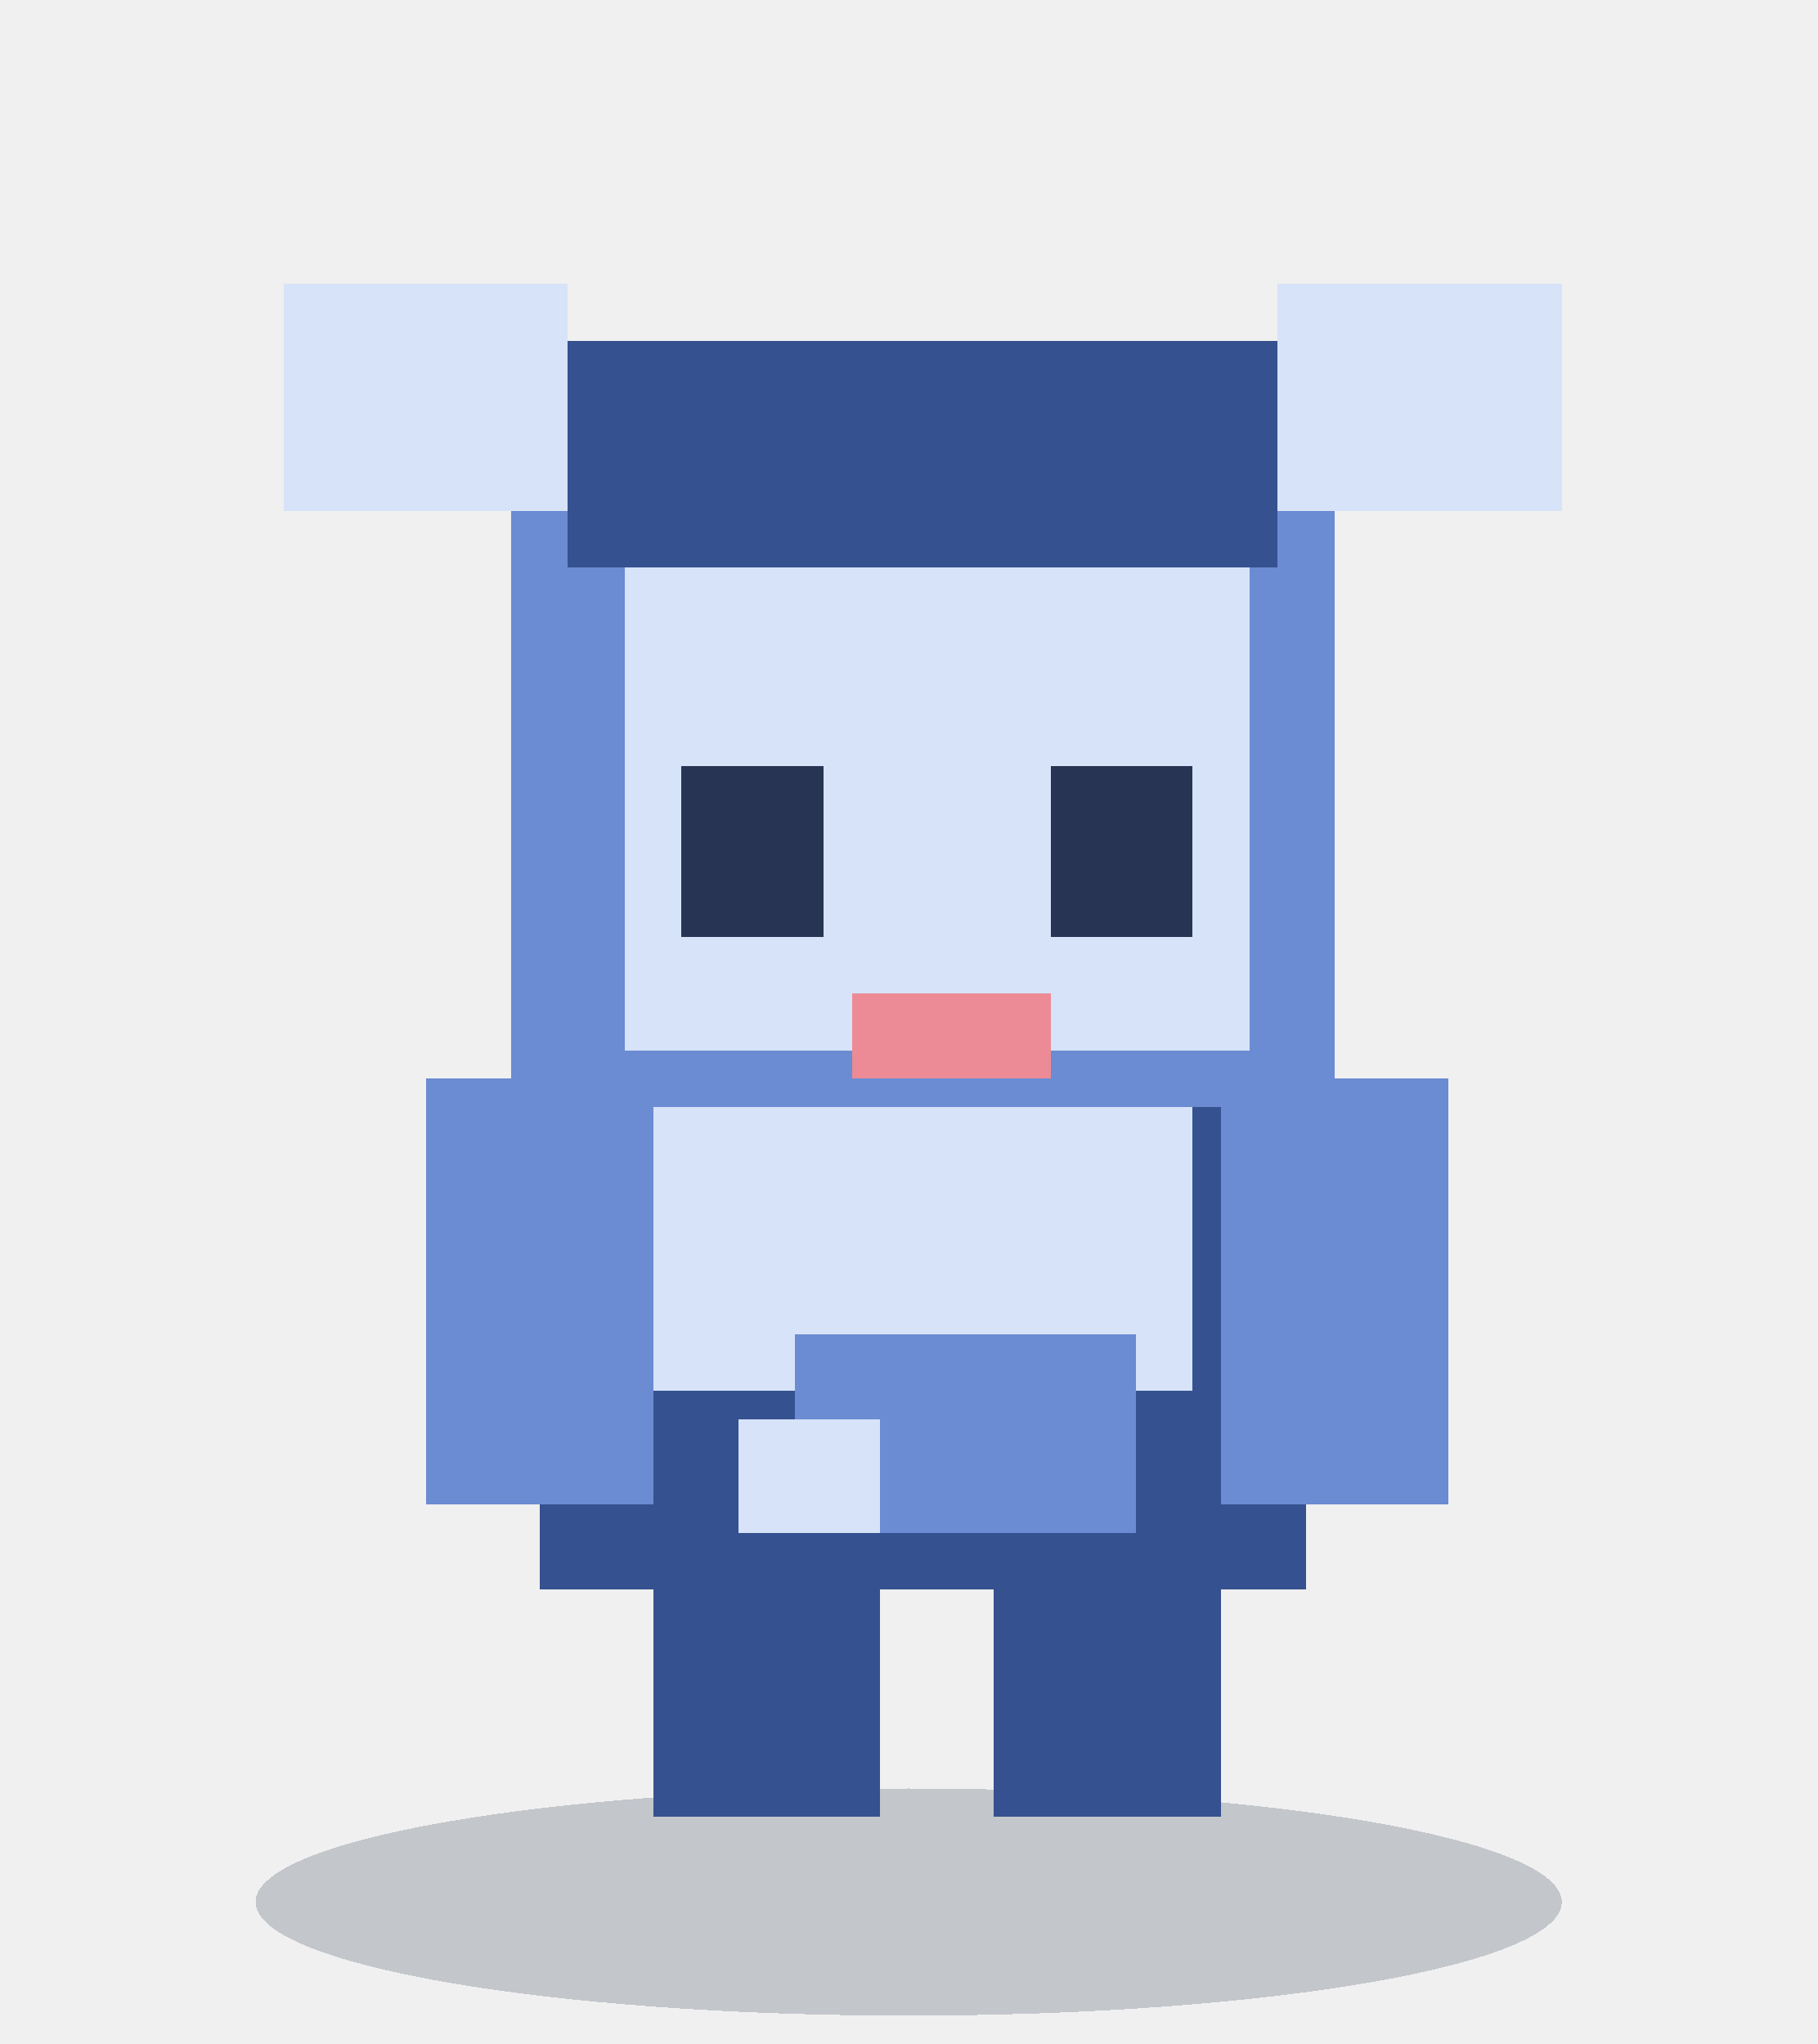
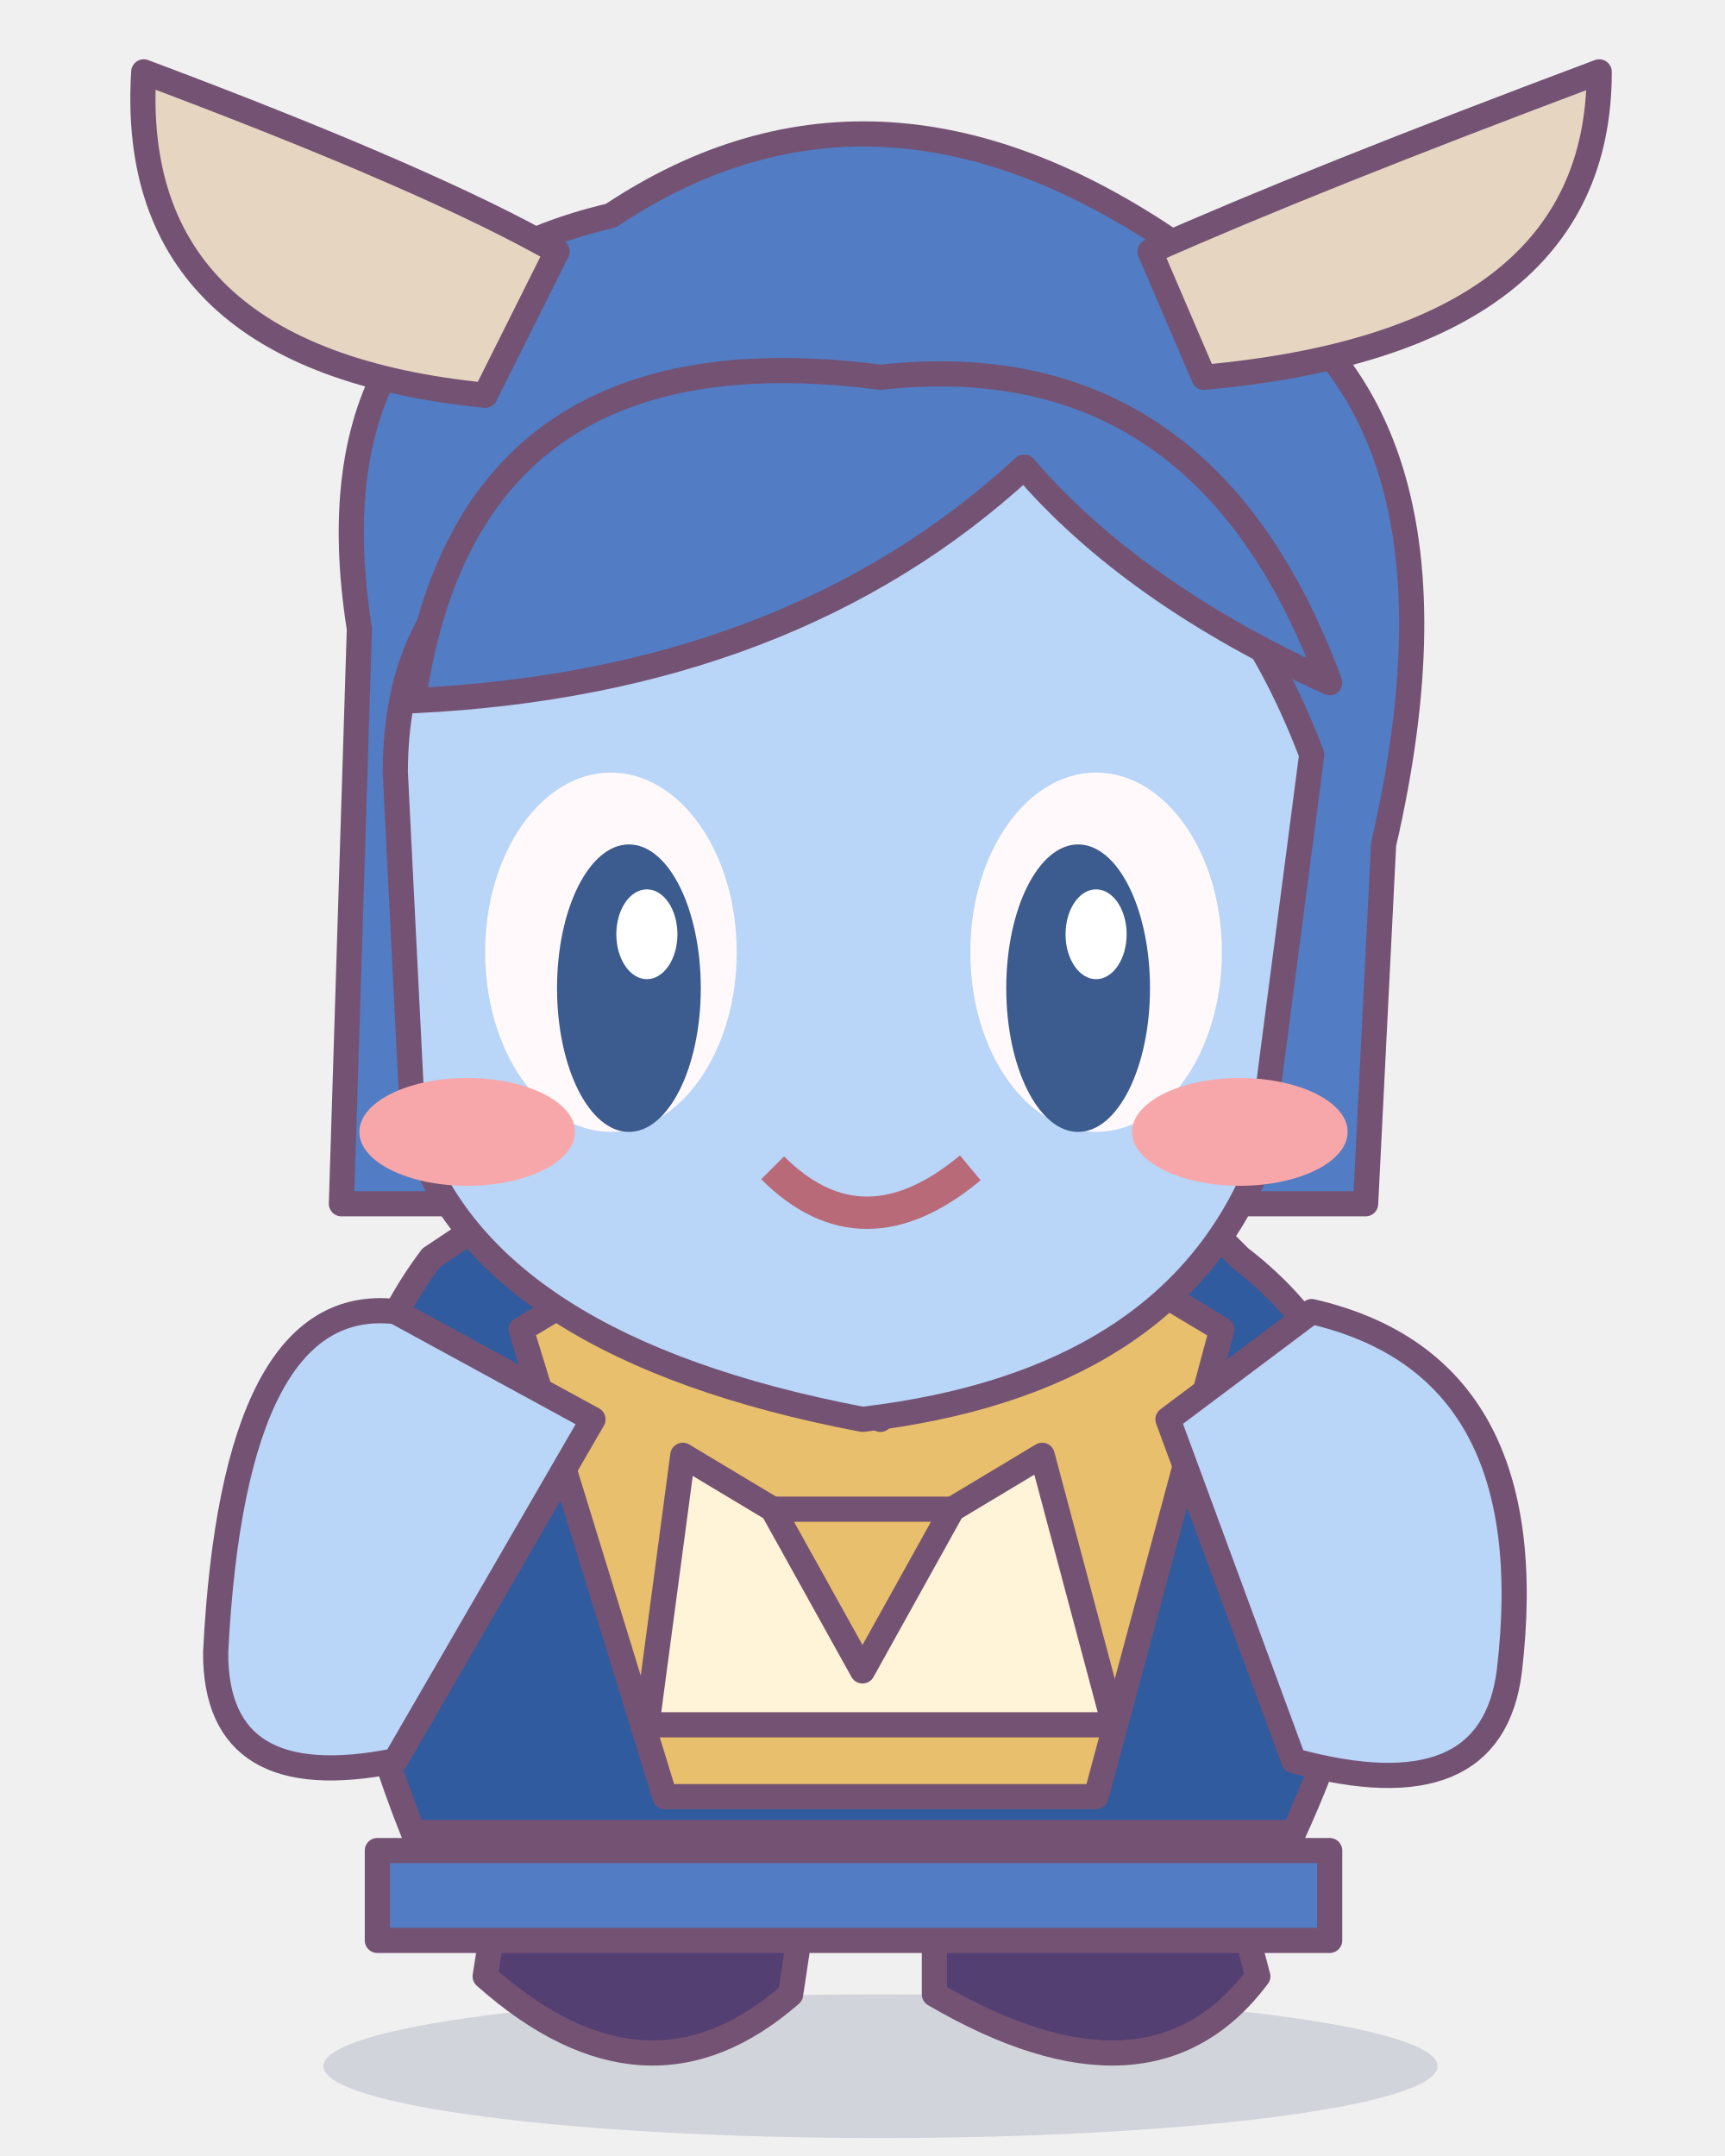
- <svg xmlns="http://www.w3.org/2000/svg" viewBox="0 0 64 72" shape-rendering="crispEdges">
-   <ellipse cx="32" cy="67" rx="23" ry="4" fill="#24304a" opacity=".22" />
-   <rect x="23" y="48" width="8" height="16" fill="#35518f" />
-   <rect x="35" y="48" width="8" height="16" fill="#35518f" />
-   <rect x="19" y="32" width="27" height="24" fill="#35518f" />
-   <rect x="23" y="34" width="19" height="15" fill="#d7e3f8" />
-   <rect x="15" y="38" width="8" height="15" fill="#6b8bd3" />
-   <rect x="43" y="38" width="8" height="15" fill="#6b8bd3" />
-   <rect x="18" y="13" width="29" height="26" fill="#6b8bd3" />
-   <rect x="20" y="12" width="25" height="8" fill="#35518f" />
-   <rect x="22" y="20" width="22" height="17" fill="#d7e3f8" />
-   <rect x="24" y="27" width="5" height="6" fill="#283453" />
-   <rect x="37" y="27" width="5" height="6" fill="#283453" />
-   <rect x="30" y="35" width="7" height="3" fill="#ec8b95" />
-   <rect x="10" y="10" width="10" height="8" fill="#d7e3f8" />
-   <rect x="45" y="10" width="10" height="8" fill="#d7e3f8" />
-   <rect x="28" y="47" width="12" height="7" fill="#6b8bd3" />
-   <rect x="26" y="50" width="5" height="4" fill="#d7e3f8" />
+ <svg xmlns="http://www.w3.org/2000/svg" viewBox="0 0 96 120">
+   <defs>
+     <linearGradient id="g" x2=".2" y2="1">
+       <stop stop-color="#527cc3" />
+       <stop offset="1" stop-color="#305b9f" />
+     </linearGradient>
+   </defs>
+   <ellipse cx="49" cy="115" rx="31" ry="4" fill="#38476a" opacity=".17" />
+   <path d="M30 91L27 110Q36 118 44 111L47 91ZM52 91L52 111Q64 118 70 110L65 91Z" fill="#543f72" stroke="#745273" stroke-width="1.4" stroke-linejoin="round" />
+   <path d="M24 70Q15 82 23 102L72 102Q82 80 69 70L61 62L36 62Z" fill="#305b9f" stroke="#745273" stroke-width="1.4" stroke-linejoin="round" />
+   <path d="M29 74L39 68L49 79L58 68L68 74L61 100L37 100Z" fill="#e8bf6c" stroke="#745273" stroke-width="1.4" stroke-linejoin="round" />
+   <path d="M22 73Q13 72 12 92Q12 100 22 98L33 79ZM73 73Q86 76 84 93Q83 101 72 98L65 79Z" fill="#b9d5f8" stroke="#745273" stroke-width="1.4" stroke-linejoin="round" />
+   <path d="M20 35Q17 16 34 12Q49 2 66 14Q83 21 77 47L76 67L19 67Z" fill="#527cc3" stroke="#745273" stroke-width="1.4" stroke-linejoin="round" />
+   <path d="M27 22Q7 20 8 4Q24 10 31 14ZM67 21Q89 19 89 4Q73 10 64 14Z" fill="#e6d5c1" stroke="#745273" stroke-width="1.4" stroke-linejoin="round" />
+   <path d="M22 43Q22 26 45 27Q65 21 73 42L70 65Q65 77 48 79Q27 75 23 63Z" fill="#b9d5f8" stroke="#745273" stroke-width="1.4" stroke-linejoin="round" />
+   <path d="M23 39Q26 18 49 21Q67 19 74 38Q63 33 57 26Q44 38 23 39Z" fill="#527cc3" stroke="#745273" stroke-width="1.4" stroke-linejoin="round" />
+   <ellipse cx="34" cy="53" rx="7" ry="10" fill="#fff9fb" />
+   <ellipse cx="61" cy="53" rx="7" ry="10" fill="#fff9fb" />
+   <ellipse cx="35" cy="55" rx="4" ry="8" fill="#3c5b8f" />
+   <ellipse cx="60" cy="55" rx="4" ry="8" fill="#3c5b8f" />
+   <ellipse cx="36" cy="52" rx="1.7" ry="2.5" fill="white" />
+   <ellipse cx="61" cy="52" rx="1.7" ry="2.5" fill="white" />
+   <ellipse cx="26" cy="63" rx="6" ry="3" fill="#f7a7aa" />
+   <ellipse cx="69" cy="63" rx="6" ry="3" fill="#f7a7aa" />
+   <path d="M43 65Q48 70 54 65" fill="none" stroke="#b86a78" stroke-width="1.8" stroke-linejoin="round" />
+   <path d="M38 81L48 87L58 81L62 96L36 96Z" fill="#fff3d8" stroke="#745273" stroke-width="1.4" stroke-linejoin="round" />
+   <path d="M43 84L48 93L53 84Z" fill="#e8bf6c" stroke="#745273" stroke-width="1.4" stroke-linejoin="round" />
+   <path d="M21 103H74V108H21Z" fill="#527cc3" stroke="#745273" stroke-width="1.4" stroke-linejoin="round" />
</svg>
